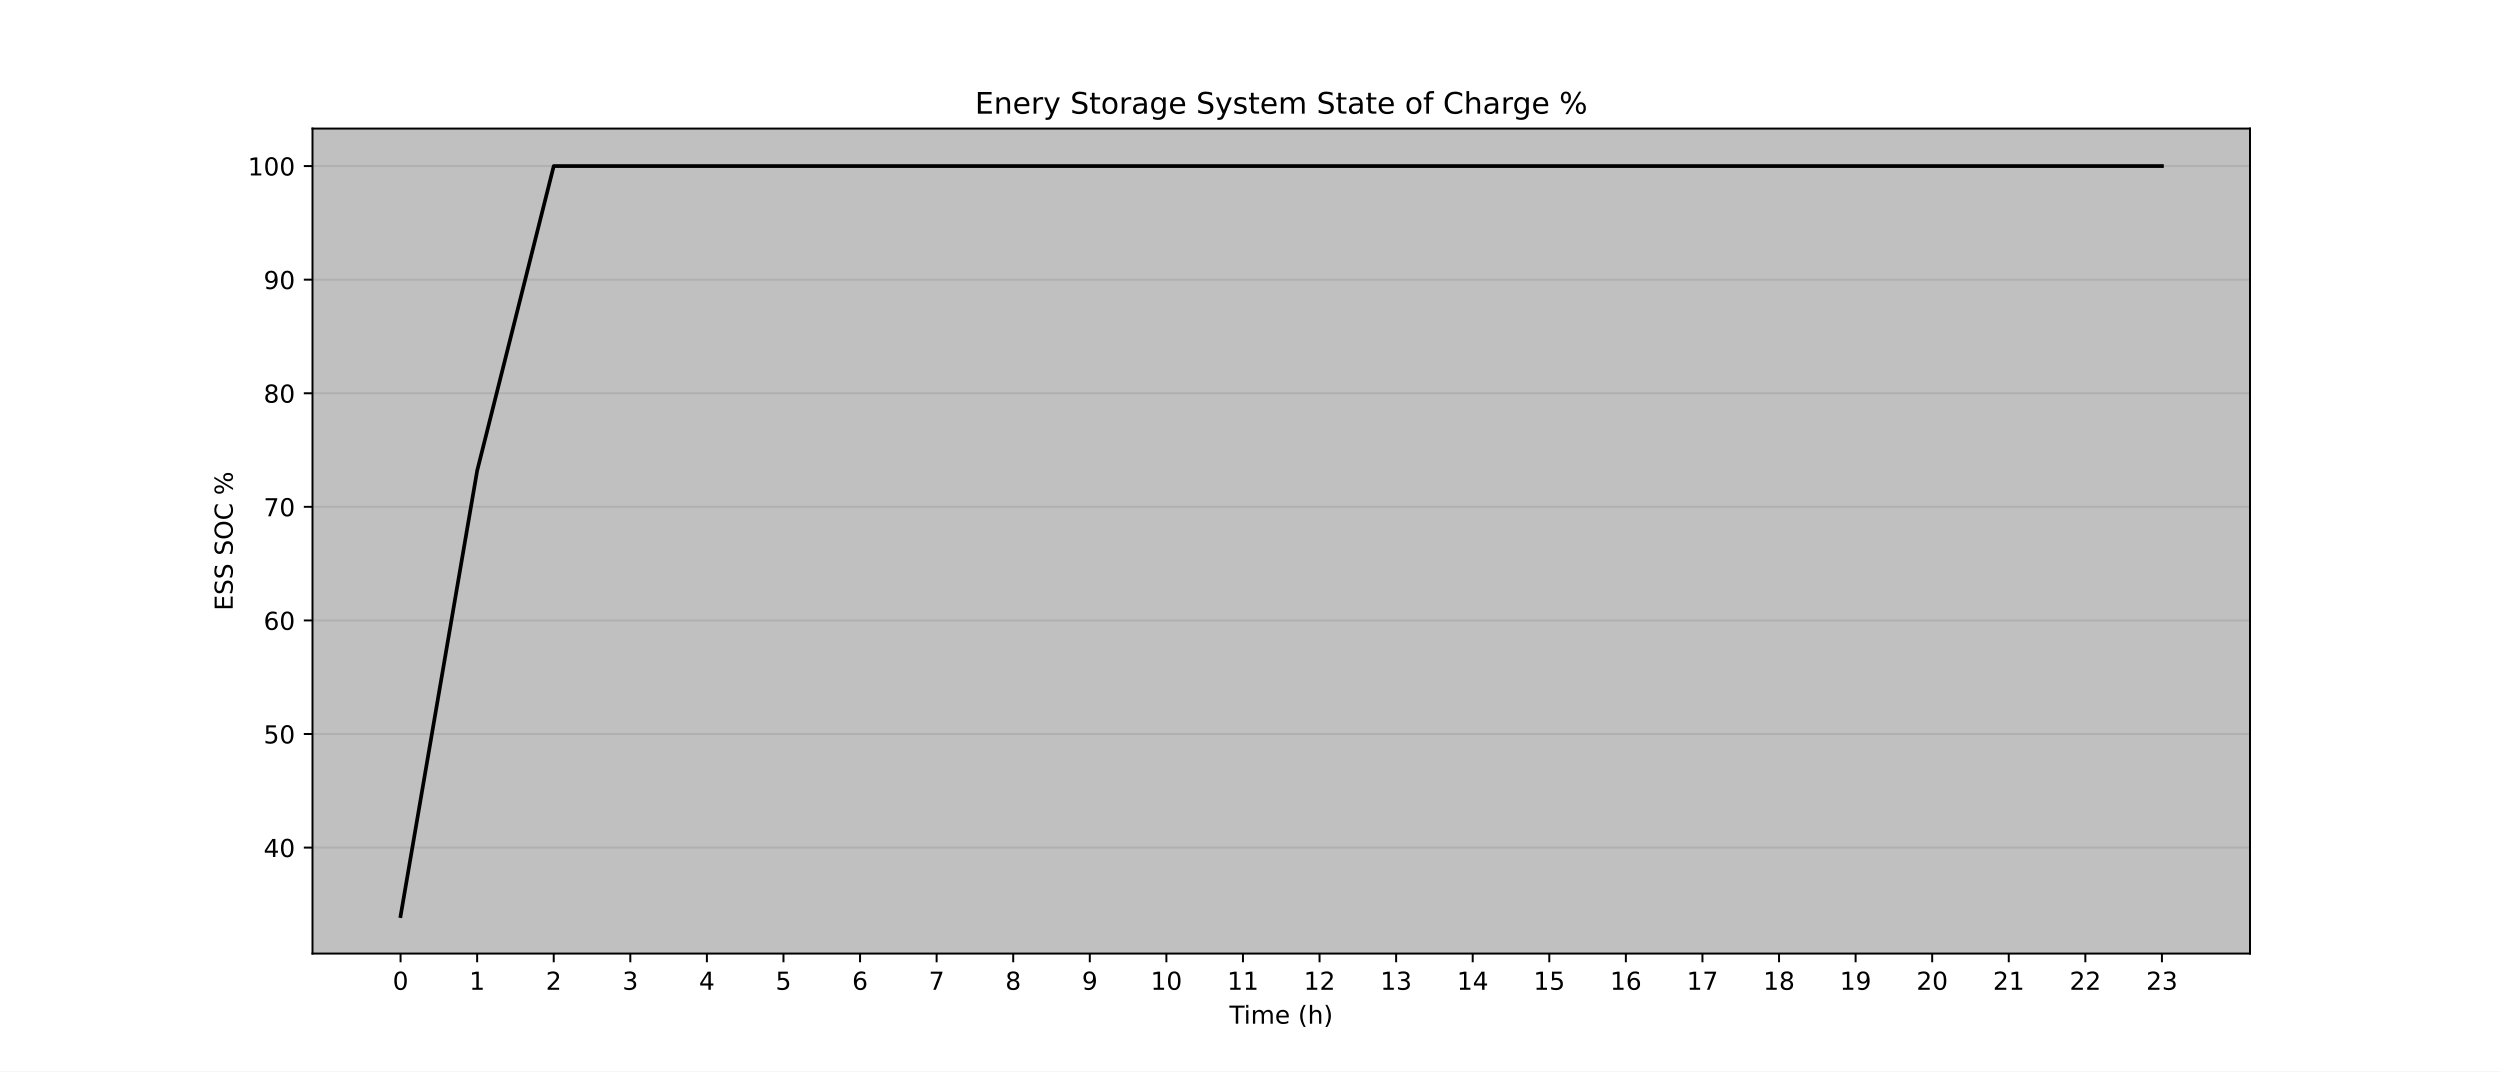
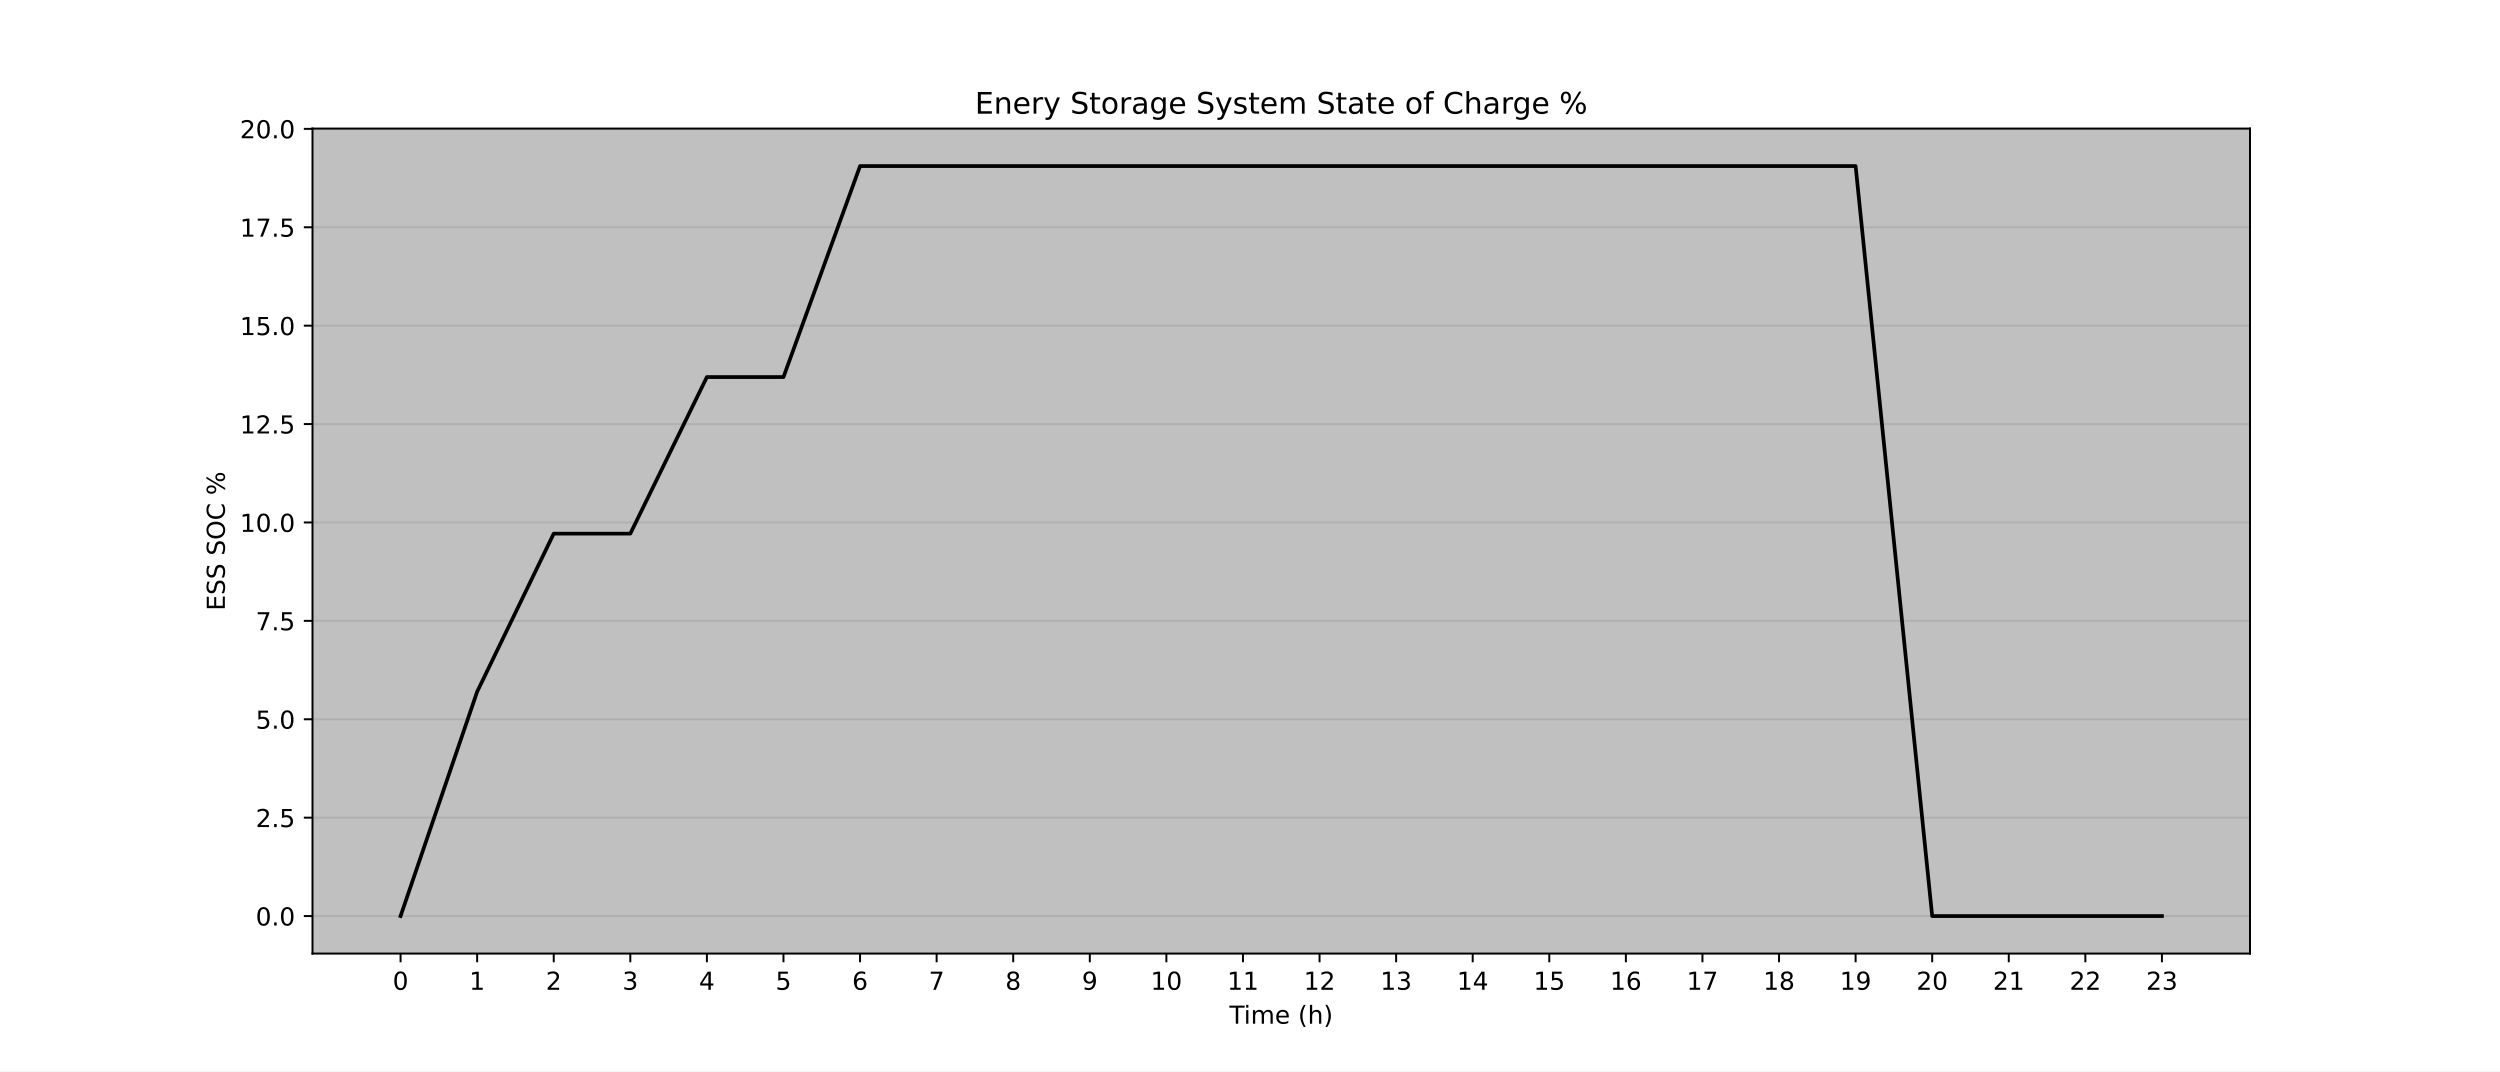
<svg xmlns="http://www.w3.org/2000/svg" xmlns:xlink="http://www.w3.org/1999/xlink" height="432pt" version="1.1" viewBox="0 0 1008 432" width="1008pt">
  <defs>
    <style type="text/css">
*{stroke-linecap:butt;stroke-linejoin:round;}
  </style>
  </defs>
  <g id="figure_1">
    <g id="patch_1">
      <path d="M 0 432  L 1008 432  L 1008 0  L 0 0  z " style="fill:#ffffff;" />
    </g>
    <g id="axes_1">
      <g id="patch_2">
        <path d="M 126 384.48  L 907.2 384.48  L 907.2 51.84  L 126 51.84  z " style="fill:#c0c0c0;" />
      </g>
      <g id="matplotlib.axis_1">
        <g id="xtick_1">
          <g id="line2d_1">
            <defs>
-               <path d="M 0 0  L 0 3.5  " id="mccb8d062c8" style="stroke:#000000;stroke-width:0.8;" />
-             </defs>
-             <g>
-               <use style="stroke:#000000;stroke-width:0.8;" x="161.509" xlink:href="#mccb8d062c8" y="384.48" />
+               <path d="M 0 0  L 0 3.5  " id="m2090b81539" style="stroke:#000000;stroke-width:0.8;" />
+             </defs>
+             <g>
+               <use style="stroke:#000000;stroke-width:0.8;" x="161.509" xlink:href="#m2090b81539" y="384.48" />
            </g>
          </g>
          <g id="text_1">
            <defs>
              <path d="M 31.781 66.406  Q 24.172 66.406 20.328 58.906  Q 16.5 51.422 16.5 36.375  Q 16.5 21.391 20.328 13.891  Q 24.172 6.391 31.781 6.391  Q 39.453 6.391 43.281 13.891  Q 47.125 21.391 47.125 36.375  Q 47.125 51.422 43.281 58.906  Q 39.453 66.406 31.781 66.406  z M 31.781 74.219  Q 44.047 74.219 50.516 64.516  Q 56.984 54.828 56.984 36.375  Q 56.984 17.969 50.516 8.266  Q 44.047 -1.422 31.781 -1.422  Q 19.531 -1.422 13.062 8.266  Q 6.594 17.969 6.594 36.375  Q 6.594 54.828 13.062 64.516  Q 19.531 74.219 31.781 74.219  z " id="DejaVuSans-48" />
            </defs>
            <g transform="translate(158.3278 399.0784)scale(0.1 -0.1)">
              <use xlink:href="#DejaVuSans-48" />
            </g>
          </g>
        </g>
        <g id="xtick_2">
          <g id="line2d_2">
            <g>
-               <use style="stroke:#000000;stroke-width:0.8;" x="192.387" xlink:href="#mccb8d062c8" y="384.48" />
+               <use style="stroke:#000000;stroke-width:0.8;" x="192.387" xlink:href="#m2090b81539" y="384.48" />
            </g>
          </g>
          <g id="text_2">
            <defs>
              <path d="M 12.406 8.297  L 28.516 8.297  L 28.516 63.922  L 10.984 60.406  L 10.984 69.391  L 28.422 72.906  L 38.281 72.906  L 38.281 8.297  L 54.391 8.297  L 54.391 0  L 12.406 0  z " id="DejaVuSans-49" />
            </defs>
            <g transform="translate(189.2053 399.0784)scale(0.1 -0.1)">
              <use xlink:href="#DejaVuSans-49" />
            </g>
          </g>
        </g>
        <g id="xtick_3">
          <g id="line2d_3">
            <g>
-               <use style="stroke:#000000;stroke-width:0.8;" x="223.264" xlink:href="#mccb8d062c8" y="384.48" />
+               <use style="stroke:#000000;stroke-width:0.8;" x="223.264" xlink:href="#m2090b81539" y="384.48" />
            </g>
          </g>
          <g id="text_3">
            <defs>
              <path d="M 19.188 8.297  L 53.609 8.297  L 53.609 0  L 7.328 0  L 7.328 8.297  Q 12.938 14.109 22.625 23.891  Q 32.328 33.688 34.812 36.531  Q 39.547 41.844 41.422 45.531  Q 43.312 49.219 43.312 52.781  Q 43.312 58.594 39.234 62.25  Q 35.156 65.922 28.609 65.922  Q 23.969 65.922 18.812 64.312  Q 13.672 62.703 7.812 59.422  L 7.812 69.391  Q 13.766 71.781 18.938 73  Q 24.125 74.219 28.422 74.219  Q 39.75 74.219 46.484 68.547  Q 53.219 62.891 53.219 53.422  Q 53.219 48.922 51.531 44.891  Q 49.859 40.875 45.406 35.406  Q 44.188 33.984 37.641 27.219  Q 31.109 20.453 19.188 8.297  z " id="DejaVuSans-50" />
            </defs>
            <g transform="translate(220.0828 399.0784)scale(0.1 -0.1)">
              <use xlink:href="#DejaVuSans-50" />
            </g>
          </g>
        </g>
        <g id="xtick_4">
          <g id="line2d_4">
            <g>
-               <use style="stroke:#000000;stroke-width:0.8;" x="254.142" xlink:href="#mccb8d062c8" y="384.48" />
+               <use style="stroke:#000000;stroke-width:0.8;" x="254.142" xlink:href="#m2090b81539" y="384.48" />
            </g>
          </g>
          <g id="text_4">
            <defs>
              <path d="M 40.578 39.312  Q 47.656 37.797 51.625 33  Q 55.609 28.219 55.609 21.188  Q 55.609 10.406 48.188 4.484  Q 40.766 -1.422 27.094 -1.422  Q 22.516 -1.422 17.656 -0.516  Q 12.797 0.391 7.625 2.203  L 7.625 11.719  Q 11.719 9.328 16.594 8.109  Q 21.484 6.891 26.812 6.891  Q 36.078 6.891 40.938 10.547  Q 45.797 14.203 45.797 21.188  Q 45.797 27.641 41.281 31.266  Q 36.766 34.906 28.719 34.906  L 20.219 34.906  L 20.219 43.016  L 29.109 43.016  Q 36.375 43.016 40.234 45.922  Q 44.094 48.828 44.094 54.297  Q 44.094 59.906 40.109 62.906  Q 36.141 65.922 28.719 65.922  Q 24.656 65.922 20.016 65.031  Q 15.375 64.156 9.812 62.312  L 9.812 71.094  Q 15.438 72.656 20.344 73.438  Q 25.25 74.219 29.594 74.219  Q 40.828 74.219 47.359 69.109  Q 53.906 64.016 53.906 55.328  Q 53.906 49.266 50.438 45.094  Q 46.969 40.922 40.578 39.312  z " id="DejaVuSans-51" />
            </defs>
            <g transform="translate(250.9603 399.0784)scale(0.1 -0.1)">
              <use xlink:href="#DejaVuSans-51" />
            </g>
          </g>
        </g>
        <g id="xtick_5">
          <g id="line2d_5">
            <g>
-               <use style="stroke:#000000;stroke-width:0.8;" x="285.019" xlink:href="#mccb8d062c8" y="384.48" />
+               <use style="stroke:#000000;stroke-width:0.8;" x="285.019" xlink:href="#m2090b81539" y="384.48" />
            </g>
          </g>
          <g id="text_5">
            <defs>
              <path d="M 37.797 64.312  L 12.891 25.391  L 37.797 25.391  z M 35.203 72.906  L 47.609 72.906  L 47.609 25.391  L 58.016 25.391  L 58.016 17.188  L 47.609 17.188  L 47.609 0  L 37.797 0  L 37.797 17.188  L 4.891 17.188  L 4.891 26.703  z " id="DejaVuSans-52" />
            </defs>
            <g transform="translate(281.8377 399.0784)scale(0.1 -0.1)">
              <use xlink:href="#DejaVuSans-52" />
            </g>
          </g>
        </g>
        <g id="xtick_6">
          <g id="line2d_6">
            <g>
-               <use style="stroke:#000000;stroke-width:0.8;" x="315.896" xlink:href="#mccb8d062c8" y="384.48" />
+               <use style="stroke:#000000;stroke-width:0.8;" x="315.896" xlink:href="#m2090b81539" y="384.48" />
            </g>
          </g>
          <g id="text_6">
            <defs>
              <path d="M 10.797 72.906  L 49.516 72.906  L 49.516 64.594  L 19.828 64.594  L 19.828 46.734  Q 21.969 47.469 24.109 47.828  Q 26.266 48.188 28.422 48.188  Q 40.625 48.188 47.75 41.5  Q 54.891 34.812 54.891 23.391  Q 54.891 11.625 47.562 5.094  Q 40.234 -1.422 26.906 -1.422  Q 22.312 -1.422 17.547 -0.641  Q 12.797 0.141 7.719 1.703  L 7.719 11.625  Q 12.109 9.234 16.797 8.062  Q 21.484 6.891 26.703 6.891  Q 35.156 6.891 40.078 11.328  Q 45.016 15.766 45.016 23.391  Q 45.016 31 40.078 35.438  Q 35.156 39.891 26.703 39.891  Q 22.75 39.891 18.812 39.016  Q 14.891 38.141 10.797 36.281  z " id="DejaVuSans-53" />
            </defs>
            <g transform="translate(312.7152 399.0784)scale(0.1 -0.1)">
              <use xlink:href="#DejaVuSans-53" />
            </g>
          </g>
        </g>
        <g id="xtick_7">
          <g id="line2d_7">
            <g>
-               <use style="stroke:#000000;stroke-width:0.8;" x="346.774" xlink:href="#mccb8d062c8" y="384.48" />
+               <use style="stroke:#000000;stroke-width:0.8;" x="346.774" xlink:href="#m2090b81539" y="384.48" />
            </g>
          </g>
          <g id="text_7">
            <defs>
              <path d="M 33.016 40.375  Q 26.375 40.375 22.484 35.828  Q 18.609 31.297 18.609 23.391  Q 18.609 15.531 22.484 10.953  Q 26.375 6.391 33.016 6.391  Q 39.656 6.391 43.531 10.953  Q 47.406 15.531 47.406 23.391  Q 47.406 31.297 43.531 35.828  Q 39.656 40.375 33.016 40.375  z M 52.594 71.297  L 52.594 62.312  Q 48.875 64.062 45.094 64.984  Q 41.312 65.922 37.594 65.922  Q 27.828 65.922 22.672 59.328  Q 17.531 52.734 16.797 39.406  Q 19.672 43.656 24.016 45.922  Q 28.375 48.188 33.594 48.188  Q 44.578 48.188 50.953 41.516  Q 57.328 34.859 57.328 23.391  Q 57.328 12.156 50.688 5.359  Q 44.047 -1.422 33.016 -1.422  Q 20.359 -1.422 13.672 8.266  Q 6.984 17.969 6.984 36.375  Q 6.984 53.656 15.188 63.938  Q 23.391 74.219 37.203 74.219  Q 40.922 74.219 44.703 73.484  Q 48.484 72.75 52.594 71.297  z " id="DejaVuSans-54" />
            </defs>
            <g transform="translate(343.5927 399.0784)scale(0.1 -0.1)">
              <use xlink:href="#DejaVuSans-54" />
            </g>
          </g>
        </g>
        <g id="xtick_8">
          <g id="line2d_8">
            <g>
-               <use style="stroke:#000000;stroke-width:0.8;" x="377.651" xlink:href="#mccb8d062c8" y="384.48" />
+               <use style="stroke:#000000;stroke-width:0.8;" x="377.651" xlink:href="#m2090b81539" y="384.48" />
            </g>
          </g>
          <g id="text_8">
            <defs>
              <path d="M 8.203 72.906  L 55.078 72.906  L 55.078 68.703  L 28.609 0  L 18.312 0  L 43.219 64.594  L 8.203 64.594  z " id="DejaVuSans-55" />
            </defs>
            <g transform="translate(374.4701 399.0784)scale(0.1 -0.1)">
              <use xlink:href="#DejaVuSans-55" />
            </g>
          </g>
        </g>
        <g id="xtick_9">
          <g id="line2d_9">
            <g>
-               <use style="stroke:#000000;stroke-width:0.8;" x="408.529" xlink:href="#mccb8d062c8" y="384.48" />
+               <use style="stroke:#000000;stroke-width:0.8;" x="408.529" xlink:href="#m2090b81539" y="384.48" />
            </g>
          </g>
          <g id="text_9">
            <defs>
              <path d="M 31.781 34.625  Q 24.75 34.625 20.719 30.859  Q 16.703 27.094 16.703 20.516  Q 16.703 13.922 20.719 10.156  Q 24.75 6.391 31.781 6.391  Q 38.812 6.391 42.859 10.172  Q 46.922 13.969 46.922 20.516  Q 46.922 27.094 42.891 30.859  Q 38.875 34.625 31.781 34.625  z M 21.922 38.812  Q 15.578 40.375 12.031 44.719  Q 8.5 49.078 8.5 55.328  Q 8.5 64.062 14.719 69.141  Q 20.953 74.219 31.781 74.219  Q 42.672 74.219 48.875 69.141  Q 55.078 64.062 55.078 55.328  Q 55.078 49.078 51.531 44.719  Q 48 40.375 41.703 38.812  Q 48.828 37.156 52.797 32.312  Q 56.781 27.484 56.781 20.516  Q 56.781 9.906 50.312 4.234  Q 43.844 -1.422 31.781 -1.422  Q 19.734 -1.422 13.25 4.234  Q 6.781 9.906 6.781 20.516  Q 6.781 27.484 10.781 32.312  Q 14.797 37.156 21.922 38.812  z M 18.312 54.391  Q 18.312 48.734 21.844 45.562  Q 25.391 42.391 31.781 42.391  Q 38.141 42.391 41.719 45.562  Q 45.312 48.734 45.312 54.391  Q 45.312 60.062 41.719 63.234  Q 38.141 66.406 31.781 66.406  Q 25.391 66.406 21.844 63.234  Q 18.312 60.062 18.312 54.391  z " id="DejaVuSans-56" />
            </defs>
            <g transform="translate(405.3476 399.0784)scale(0.1 -0.1)">
              <use xlink:href="#DejaVuSans-56" />
            </g>
          </g>
        </g>
        <g id="xtick_10">
          <g id="line2d_10">
            <g>
-               <use style="stroke:#000000;stroke-width:0.8;" x="439.406" xlink:href="#mccb8d062c8" y="384.48" />
+               <use style="stroke:#000000;stroke-width:0.8;" x="439.406" xlink:href="#m2090b81539" y="384.48" />
            </g>
          </g>
          <g id="text_10">
            <defs>
              <path d="M 10.984 1.516  L 10.984 10.5  Q 14.703 8.734 18.5 7.812  Q 22.312 6.891 25.984 6.891  Q 35.75 6.891 40.891 13.453  Q 46.047 20.016 46.781 33.406  Q 43.953 29.203 39.594 26.953  Q 35.25 24.703 29.984 24.703  Q 19.047 24.703 12.672 31.312  Q 6.297 37.938 6.297 49.422  Q 6.297 60.641 12.938 67.422  Q 19.578 74.219 30.609 74.219  Q 43.266 74.219 49.922 64.516  Q 56.594 54.828 56.594 36.375  Q 56.594 19.141 48.406 8.859  Q 40.234 -1.422 26.422 -1.422  Q 22.703 -1.422 18.891 -0.688  Q 15.094 0.047 10.984 1.516  z M 30.609 32.422  Q 37.25 32.422 41.125 36.953  Q 45.016 41.5 45.016 49.422  Q 45.016 57.281 41.125 61.844  Q 37.25 66.406 30.609 66.406  Q 23.969 66.406 20.094 61.844  Q 16.219 57.281 16.219 49.422  Q 16.219 41.5 20.094 36.953  Q 23.969 32.422 30.609 32.422  z " id="DejaVuSans-57" />
            </defs>
            <g transform="translate(436.2251 399.0784)scale(0.1 -0.1)">
              <use xlink:href="#DejaVuSans-57" />
            </g>
          </g>
        </g>
        <g id="xtick_11">
          <g id="line2d_11">
            <g>
-               <use style="stroke:#000000;stroke-width:0.8;" x="470.284" xlink:href="#mccb8d062c8" y="384.48" />
+               <use style="stroke:#000000;stroke-width:0.8;" x="470.284" xlink:href="#m2090b81539" y="384.48" />
            </g>
          </g>
          <g id="text_11">
            <g transform="translate(463.9213 399.0784)scale(0.1 -0.1)">
              <use xlink:href="#DejaVuSans-49" />
              <use x="63.623" xlink:href="#DejaVuSans-48" />
            </g>
          </g>
        </g>
        <g id="xtick_12">
          <g id="line2d_12">
            <g>
-               <use style="stroke:#000000;stroke-width:0.8;" x="501.161" xlink:href="#mccb8d062c8" y="384.48" />
+               <use style="stroke:#000000;stroke-width:0.8;" x="501.161" xlink:href="#m2090b81539" y="384.48" />
            </g>
          </g>
          <g id="text_12">
            <g transform="translate(494.7988 399.0784)scale(0.1 -0.1)">
              <use xlink:href="#DejaVuSans-49" />
              <use x="63.623" xlink:href="#DejaVuSans-49" />
            </g>
          </g>
        </g>
        <g id="xtick_13">
          <g id="line2d_13">
            <g>
-               <use style="stroke:#000000;stroke-width:0.8;" x="532.039" xlink:href="#mccb8d062c8" y="384.48" />
+               <use style="stroke:#000000;stroke-width:0.8;" x="532.039" xlink:href="#m2090b81539" y="384.48" />
            </g>
          </g>
          <g id="text_13">
            <g transform="translate(525.6762 399.0784)scale(0.1 -0.1)">
              <use xlink:href="#DejaVuSans-49" />
              <use x="63.623" xlink:href="#DejaVuSans-50" />
            </g>
          </g>
        </g>
        <g id="xtick_14">
          <g id="line2d_14">
            <g>
-               <use style="stroke:#000000;stroke-width:0.8;" x="562.916" xlink:href="#mccb8d062c8" y="384.48" />
+               <use style="stroke:#000000;stroke-width:0.8;" x="562.916" xlink:href="#m2090b81539" y="384.48" />
            </g>
          </g>
          <g id="text_14">
            <g transform="translate(556.5537 399.0784)scale(0.1 -0.1)">
              <use xlink:href="#DejaVuSans-49" />
              <use x="63.623" xlink:href="#DejaVuSans-51" />
            </g>
          </g>
        </g>
        <g id="xtick_15">
          <g id="line2d_15">
            <g>
-               <use style="stroke:#000000;stroke-width:0.8;" x="593.794" xlink:href="#mccb8d062c8" y="384.48" />
+               <use style="stroke:#000000;stroke-width:0.8;" x="593.794" xlink:href="#m2090b81539" y="384.48" />
            </g>
          </g>
          <g id="text_15">
            <g transform="translate(587.4312 399.0784)scale(0.1 -0.1)">
              <use xlink:href="#DejaVuSans-49" />
              <use x="63.623" xlink:href="#DejaVuSans-52" />
            </g>
          </g>
        </g>
        <g id="xtick_16">
          <g id="line2d_16">
            <g>
-               <use style="stroke:#000000;stroke-width:0.8;" x="624.671" xlink:href="#mccb8d062c8" y="384.48" />
+               <use style="stroke:#000000;stroke-width:0.8;" x="624.671" xlink:href="#m2090b81539" y="384.48" />
            </g>
          </g>
          <g id="text_16">
            <g transform="translate(618.3086 399.0784)scale(0.1 -0.1)">
              <use xlink:href="#DejaVuSans-49" />
              <use x="63.623" xlink:href="#DejaVuSans-53" />
            </g>
          </g>
        </g>
        <g id="xtick_17">
          <g id="line2d_17">
            <g>
-               <use style="stroke:#000000;stroke-width:0.8;" x="655.549" xlink:href="#mccb8d062c8" y="384.48" />
+               <use style="stroke:#000000;stroke-width:0.8;" x="655.549" xlink:href="#m2090b81539" y="384.48" />
            </g>
          </g>
          <g id="text_17">
            <g transform="translate(649.1861 399.0784)scale(0.1 -0.1)">
              <use xlink:href="#DejaVuSans-49" />
              <use x="63.623" xlink:href="#DejaVuSans-54" />
            </g>
          </g>
        </g>
        <g id="xtick_18">
          <g id="line2d_18">
            <g>
-               <use style="stroke:#000000;stroke-width:0.8;" x="686.426" xlink:href="#mccb8d062c8" y="384.48" />
+               <use style="stroke:#000000;stroke-width:0.8;" x="686.426" xlink:href="#m2090b81539" y="384.48" />
            </g>
          </g>
          <g id="text_18">
            <g transform="translate(680.0636 399.0784)scale(0.1 -0.1)">
              <use xlink:href="#DejaVuSans-49" />
              <use x="63.623" xlink:href="#DejaVuSans-55" />
            </g>
          </g>
        </g>
        <g id="xtick_19">
          <g id="line2d_19">
            <g>
-               <use style="stroke:#000000;stroke-width:0.8;" x="717.304" xlink:href="#mccb8d062c8" y="384.48" />
+               <use style="stroke:#000000;stroke-width:0.8;" x="717.304" xlink:href="#m2090b81539" y="384.48" />
            </g>
          </g>
          <g id="text_19">
            <g transform="translate(710.9411 399.0784)scale(0.1 -0.1)">
              <use xlink:href="#DejaVuSans-49" />
              <use x="63.623" xlink:href="#DejaVuSans-56" />
            </g>
          </g>
        </g>
        <g id="xtick_20">
          <g id="line2d_20">
            <g>
-               <use style="stroke:#000000;stroke-width:0.8;" x="748.181" xlink:href="#mccb8d062c8" y="384.48" />
+               <use style="stroke:#000000;stroke-width:0.8;" x="748.181" xlink:href="#m2090b81539" y="384.48" />
            </g>
          </g>
          <g id="text_20">
            <g transform="translate(741.8185 399.0784)scale(0.1 -0.1)">
              <use xlink:href="#DejaVuSans-49" />
              <use x="63.623" xlink:href="#DejaVuSans-57" />
            </g>
          </g>
        </g>
        <g id="xtick_21">
          <g id="line2d_21">
            <g>
-               <use style="stroke:#000000;stroke-width:0.8;" x="779.058" xlink:href="#mccb8d062c8" y="384.48" />
+               <use style="stroke:#000000;stroke-width:0.8;" x="779.058" xlink:href="#m2090b81539" y="384.48" />
            </g>
          </g>
          <g id="text_21">
            <g transform="translate(772.696 399.0784)scale(0.1 -0.1)">
              <use xlink:href="#DejaVuSans-50" />
              <use x="63.623" xlink:href="#DejaVuSans-48" />
            </g>
          </g>
        </g>
        <g id="xtick_22">
          <g id="line2d_22">
            <g>
-               <use style="stroke:#000000;stroke-width:0.8;" x="809.936" xlink:href="#mccb8d062c8" y="384.48" />
+               <use style="stroke:#000000;stroke-width:0.8;" x="809.936" xlink:href="#m2090b81539" y="384.48" />
            </g>
          </g>
          <g id="text_22">
            <g transform="translate(803.5735 399.0784)scale(0.1 -0.1)">
              <use xlink:href="#DejaVuSans-50" />
              <use x="63.623" xlink:href="#DejaVuSans-49" />
            </g>
          </g>
        </g>
        <g id="xtick_23">
          <g id="line2d_23">
            <g>
-               <use style="stroke:#000000;stroke-width:0.8;" x="840.813" xlink:href="#mccb8d062c8" y="384.48" />
+               <use style="stroke:#000000;stroke-width:0.8;" x="840.813" xlink:href="#m2090b81539" y="384.48" />
            </g>
          </g>
          <g id="text_23">
            <g transform="translate(834.4509 399.0784)scale(0.1 -0.1)">
              <use xlink:href="#DejaVuSans-50" />
              <use x="63.623" xlink:href="#DejaVuSans-50" />
            </g>
          </g>
        </g>
        <g id="xtick_24">
          <g id="line2d_24">
            <g>
-               <use style="stroke:#000000;stroke-width:0.8;" x="871.691" xlink:href="#mccb8d062c8" y="384.48" />
+               <use style="stroke:#000000;stroke-width:0.8;" x="871.691" xlink:href="#m2090b81539" y="384.48" />
            </g>
          </g>
          <g id="text_24">
            <g transform="translate(865.3284 399.0784)scale(0.1 -0.1)">
              <use xlink:href="#DejaVuSans-50" />
              <use x="63.623" xlink:href="#DejaVuSans-51" />
            </g>
          </g>
        </g>
        <g id="text_25">
          <defs>
            <path d="M -0.297 72.906  L 61.375 72.906  L 61.375 64.594  L 35.5 64.594  L 35.5 0  L 25.594 0  L 25.594 64.594  L -0.297 64.594  z " id="DejaVuSans-84" />
            <path d="M 9.422 54.688  L 18.406 54.688  L 18.406 0  L 9.422 0  z M 9.422 75.984  L 18.406 75.984  L 18.406 64.594  L 9.422 64.594  z " id="DejaVuSans-105" />
            <path d="M 52 44.188  Q 55.375 50.25 60.062 53.125  Q 64.75 56 71.094 56  Q 79.641 56 84.281 50.016  Q 88.922 44.047 88.922 33.016  L 88.922 0  L 79.891 0  L 79.891 32.719  Q 79.891 40.578 77.094 44.375  Q 74.312 48.188 68.609 48.188  Q 61.625 48.188 57.562 43.547  Q 53.516 38.922 53.516 30.906  L 53.516 0  L 44.484 0  L 44.484 32.719  Q 44.484 40.625 41.703 44.406  Q 38.922 48.188 33.109 48.188  Q 26.219 48.188 22.156 43.531  Q 18.109 38.875 18.109 30.906  L 18.109 0  L 9.078 0  L 9.078 54.688  L 18.109 54.688  L 18.109 46.188  Q 21.188 51.219 25.484 53.609  Q 29.781 56 35.688 56  Q 41.656 56 45.828 52.969  Q 50 49.953 52 44.188  z " id="DejaVuSans-109" />
            <path d="M 56.203 29.594  L 56.203 25.203  L 14.891 25.203  Q 15.484 15.922 20.484 11.062  Q 25.484 6.203 34.422 6.203  Q 39.594 6.203 44.453 7.469  Q 49.312 8.734 54.109 11.281  L 54.109 2.781  Q 49.266 0.734 44.188 -0.344  Q 39.109 -1.422 33.891 -1.422  Q 20.797 -1.422 13.156 6.188  Q 5.516 13.812 5.516 26.812  Q 5.516 40.234 12.766 48.109  Q 20.016 56 32.328 56  Q 43.359 56 49.781 48.891  Q 56.203 41.797 56.203 29.594  z M 47.219 32.234  Q 47.125 39.594 43.094 43.984  Q 39.062 48.391 32.422 48.391  Q 24.906 48.391 20.391 44.141  Q 15.875 39.891 15.188 32.172  z " id="DejaVuSans-101" />
            <path id="DejaVuSans-32" />
            <path d="M 31 75.875  Q 24.469 64.656 21.281 53.656  Q 18.109 42.672 18.109 31.391  Q 18.109 20.125 21.312 9.062  Q 24.516 -2 31 -13.188  L 23.188 -13.188  Q 15.875 -1.703 12.234 9.375  Q 8.594 20.453 8.594 31.391  Q 8.594 42.281 12.203 53.312  Q 15.828 64.359 23.188 75.875  z " id="DejaVuSans-40" />
            <path d="M 54.891 33.016  L 54.891 0  L 45.906 0  L 45.906 32.719  Q 45.906 40.484 42.875 44.328  Q 39.844 48.188 33.797 48.188  Q 26.516 48.188 22.312 43.547  Q 18.109 38.922 18.109 30.906  L 18.109 0  L 9.078 0  L 9.078 75.984  L 18.109 75.984  L 18.109 46.188  Q 21.344 51.125 25.703 53.562  Q 30.078 56 35.797 56  Q 45.219 56 50.047 50.172  Q 54.891 44.344 54.891 33.016  z " id="DejaVuSans-104" />
            <path d="M 8.016 75.875  L 15.828 75.875  Q 23.141 64.359 26.781 53.312  Q 30.422 42.281 30.422 31.391  Q 30.422 20.453 26.781 9.375  Q 23.141 -1.703 15.828 -13.188  L 8.016 -13.188  Q 14.5 -2 17.703 9.062  Q 20.906 20.125 20.906 31.391  Q 20.906 42.672 17.703 53.656  Q 14.5 64.656 8.016 75.875  z " id="DejaVuSans-41" />
          </defs>
          <g transform="translate(495.707 412.7566)scale(0.1 -0.1)">
            <use xlink:href="#DejaVuSans-84" />
            <use x="57.959" xlink:href="#DejaVuSans-105" />
            <use x="85.742" xlink:href="#DejaVuSans-109" />
            <use x="183.154" xlink:href="#DejaVuSans-101" />
            <use x="244.678" xlink:href="#DejaVuSans-32" />
            <use x="276.465" xlink:href="#DejaVuSans-40" />
            <use x="315.479" xlink:href="#DejaVuSans-104" />
            <use x="378.857" xlink:href="#DejaVuSans-41" />
          </g>
        </g>
      </g>
      <g id="matplotlib.axis_2">
        <g id="ytick_1">
          <g id="line2d_25">
-             <path clip-path="url(#p1f5f22981f)" d="M 126 341.755  L 907.2 341.755  " style="fill:none;stroke:#b0b0b0;stroke-linecap:square;stroke-width:0.8;" />
+             <path clip-path="url(#p2745213b63)" d="M 126 369.36  L 907.2 369.36  " style="fill:none;stroke:#b0b0b0;stroke-linecap:square;stroke-width:0.8;" />
          </g>
          <g id="line2d_26">
            <defs>
-               <path d="M 0 0  L -3.5 0  " id="m116272952a" style="stroke:#000000;stroke-width:0.8;" />
-             </defs>
-             <g>
-               <use style="stroke:#000000;stroke-width:0.8;" x="126" xlink:href="#m116272952a" y="341.755" />
+               <path d="M 0 0  L -3.5 0  " id="m8218be1e73" style="stroke:#000000;stroke-width:0.8;" />
+             </defs>
+             <g>
+               <use style="stroke:#000000;stroke-width:0.8;" x="126" xlink:href="#m8218be1e73" y="369.36" />
            </g>
          </g>
          <g id="text_26">
-             <g transform="translate(106.275 345.5542)scale(0.1 -0.1)">
-               <use xlink:href="#DejaVuSans-52" />
-               <use x="63.623" xlink:href="#DejaVuSans-48" />
+             <defs>
+               <path d="M 10.688 12.406  L 21 12.406  L 21 0  L 10.688 0  z " id="DejaVuSans-46" />
+             </defs>
+             <g transform="translate(103.0969 373.1592)scale(0.1 -0.1)">
+               <use xlink:href="#DejaVuSans-48" />
+               <use x="63.623" xlink:href="#DejaVuSans-46" />
+               <use x="95.41" xlink:href="#DejaVuSans-48" />
            </g>
          </g>
        </g>
        <g id="ytick_2">
          <g id="line2d_27">
-             <path clip-path="url(#p1f5f22981f)" d="M 126 295.956  L 907.2 295.956  " style="fill:none;stroke:#b0b0b0;stroke-linecap:square;stroke-width:0.8;" />
+             <path clip-path="url(#p2745213b63)" d="M 126 329.685  L 907.2 329.685  " style="fill:none;stroke:#b0b0b0;stroke-linecap:square;stroke-width:0.8;" />
          </g>
          <g id="line2d_28">
            <g>
-               <use style="stroke:#000000;stroke-width:0.8;" x="126" xlink:href="#m116272952a" y="295.956" />
+               <use style="stroke:#000000;stroke-width:0.8;" x="126" xlink:href="#m8218be1e73" y="329.685" />
            </g>
          </g>
          <g id="text_27">
-             <g transform="translate(106.275 299.7551)scale(0.1 -0.1)">
-               <use xlink:href="#DejaVuSans-53" />
-               <use x="63.623" xlink:href="#DejaVuSans-48" />
+             <g transform="translate(103.0969 333.4845)scale(0.1 -0.1)">
+               <use xlink:href="#DejaVuSans-50" />
+               <use x="63.623" xlink:href="#DejaVuSans-46" />
+               <use x="95.41" xlink:href="#DejaVuSans-53" />
            </g>
          </g>
        </g>
        <g id="ytick_3">
          <g id="line2d_29">
-             <path clip-path="url(#p1f5f22981f)" d="M 126 250.157  L 907.2 250.157  " style="fill:none;stroke:#b0b0b0;stroke-linecap:square;stroke-width:0.8;" />
+             <path clip-path="url(#p2745213b63)" d="M 126 290.011  L 907.2 290.011  " style="fill:none;stroke:#b0b0b0;stroke-linecap:square;stroke-width:0.8;" />
          </g>
          <g id="line2d_30">
            <g>
-               <use style="stroke:#000000;stroke-width:0.8;" x="126" xlink:href="#m116272952a" y="250.157" />
+               <use style="stroke:#000000;stroke-width:0.8;" x="126" xlink:href="#m8218be1e73" y="290.011" />
            </g>
          </g>
          <g id="text_28">
-             <g transform="translate(106.275 253.9559)scale(0.1 -0.1)">
-               <use xlink:href="#DejaVuSans-54" />
-               <use x="63.623" xlink:href="#DejaVuSans-48" />
+             <g transform="translate(103.0969 293.8099)scale(0.1 -0.1)">
+               <use xlink:href="#DejaVuSans-53" />
+               <use x="63.623" xlink:href="#DejaVuSans-46" />
+               <use x="95.41" xlink:href="#DejaVuSans-48" />
            </g>
          </g>
        </g>
        <g id="ytick_4">
          <g id="line2d_31">
-             <path clip-path="url(#p1f5f22981f)" d="M 126 204.358  L 907.2 204.358  " style="fill:none;stroke:#b0b0b0;stroke-linecap:square;stroke-width:0.8;" />
+             <path clip-path="url(#p2745213b63)" d="M 126 250.336  L 907.2 250.336  " style="fill:none;stroke:#b0b0b0;stroke-linecap:square;stroke-width:0.8;" />
          </g>
          <g id="line2d_32">
            <g>
-               <use style="stroke:#000000;stroke-width:0.8;" x="126" xlink:href="#m116272952a" y="204.358" />
+               <use style="stroke:#000000;stroke-width:0.8;" x="126" xlink:href="#m8218be1e73" y="250.336" />
            </g>
          </g>
          <g id="text_29">
-             <g transform="translate(106.275 208.1567)scale(0.1 -0.1)">
+             <g transform="translate(103.0969 254.1352)scale(0.1 -0.1)">
              <use xlink:href="#DejaVuSans-55" />
-               <use x="63.623" xlink:href="#DejaVuSans-48" />
+               <use x="63.623" xlink:href="#DejaVuSans-46" />
+               <use x="95.41" xlink:href="#DejaVuSans-53" />
            </g>
          </g>
        </g>
        <g id="ytick_5">
          <g id="line2d_33">
-             <path clip-path="url(#p1f5f22981f)" d="M 126 158.558  L 907.2 158.558  " style="fill:none;stroke:#b0b0b0;stroke-linecap:square;stroke-width:0.8;" />
+             <path clip-path="url(#p2745213b63)" d="M 126 210.661  L 907.2 210.661  " style="fill:none;stroke:#b0b0b0;stroke-linecap:square;stroke-width:0.8;" />
          </g>
          <g id="line2d_34">
            <g>
-               <use style="stroke:#000000;stroke-width:0.8;" x="126" xlink:href="#m116272952a" y="158.558" />
+               <use style="stroke:#000000;stroke-width:0.8;" x="126" xlink:href="#m8218be1e73" y="210.661" />
            </g>
          </g>
          <g id="text_30">
-             <g transform="translate(106.275 162.3576)scale(0.1 -0.1)">
-               <use xlink:href="#DejaVuSans-56" />
+             <g transform="translate(96.73438 214.4605)scale(0.1 -0.1)">
+               <use xlink:href="#DejaVuSans-49" />
              <use x="63.623" xlink:href="#DejaVuSans-48" />
+               <use x="127.246" xlink:href="#DejaVuSans-46" />
+               <use x="159.033" xlink:href="#DejaVuSans-48" />
            </g>
          </g>
        </g>
        <g id="ytick_6">
          <g id="line2d_35">
-             <path clip-path="url(#p1f5f22981f)" d="M 126 112.759  L 907.2 112.759  " style="fill:none;stroke:#b0b0b0;stroke-linecap:square;stroke-width:0.8;" />
+             <path clip-path="url(#p2745213b63)" d="M 126 170.987  L 907.2 170.987  " style="fill:none;stroke:#b0b0b0;stroke-linecap:square;stroke-width:0.8;" />
          </g>
          <g id="line2d_36">
            <g>
-               <use style="stroke:#000000;stroke-width:0.8;" x="126" xlink:href="#m116272952a" y="112.759" />
+               <use style="stroke:#000000;stroke-width:0.8;" x="126" xlink:href="#m8218be1e73" y="170.987" />
            </g>
          </g>
          <g id="text_31">
-             <g transform="translate(106.275 116.5584)scale(0.1 -0.1)">
-               <use xlink:href="#DejaVuSans-57" />
-               <use x="63.623" xlink:href="#DejaVuSans-48" />
+             <g transform="translate(96.73438 174.7858)scale(0.1 -0.1)">
+               <use xlink:href="#DejaVuSans-49" />
+               <use x="63.623" xlink:href="#DejaVuSans-50" />
+               <use x="127.246" xlink:href="#DejaVuSans-46" />
+               <use x="159.033" xlink:href="#DejaVuSans-53" />
            </g>
          </g>
        </g>
        <g id="ytick_7">
          <g id="line2d_37">
-             <path clip-path="url(#p1f5f22981f)" d="M 126 66.96  L 907.2 66.96  " style="fill:none;stroke:#b0b0b0;stroke-linecap:square;stroke-width:0.8;" />
+             <path clip-path="url(#p2745213b63)" d="M 126 131.312  L 907.2 131.312  " style="fill:none;stroke:#b0b0b0;stroke-linecap:square;stroke-width:0.8;" />
          </g>
          <g id="line2d_38">
            <g>
-               <use style="stroke:#000000;stroke-width:0.8;" x="126" xlink:href="#m116272952a" y="66.96" />
+               <use style="stroke:#000000;stroke-width:0.8;" x="126" xlink:href="#m8218be1e73" y="131.312" />
            </g>
          </g>
          <g id="text_32">
-             <g transform="translate(99.9125 70.75922)scale(0.1 -0.1)">
-               <use xlink:href="#DejaVuSans-49" />
+             <g transform="translate(96.73438 135.1111)scale(0.1 -0.1)">
+               <use xlink:href="#DejaVuSans-49" />
+               <use x="63.623" xlink:href="#DejaVuSans-53" />
+               <use x="127.246" xlink:href="#DejaVuSans-46" />
+               <use x="159.033" xlink:href="#DejaVuSans-48" />
+             </g>
+           </g>
+         </g>
+         <g id="ytick_8">
+           <g id="line2d_39">
+             <path clip-path="url(#p2745213b63)" d="M 126 91.637  L 907.2 91.637  " style="fill:none;stroke:#b0b0b0;stroke-linecap:square;stroke-width:0.8;" />
+           </g>
+           <g id="line2d_40">
+             <g>
+               <use style="stroke:#000000;stroke-width:0.8;" x="126" xlink:href="#m8218be1e73" y="91.637" />
+             </g>
+           </g>
+           <g id="text_33">
+             <g transform="translate(96.73438 95.43646)scale(0.1 -0.1)">
+               <use xlink:href="#DejaVuSans-49" />
+               <use x="63.623" xlink:href="#DejaVuSans-55" />
+               <use x="127.246" xlink:href="#DejaVuSans-46" />
+               <use x="159.033" xlink:href="#DejaVuSans-53" />
+             </g>
+           </g>
+         </g>
+         <g id="ytick_9">
+           <g id="line2d_41">
+             <path clip-path="url(#p2745213b63)" d="M 126 51.963  L 907.2 51.963  " style="fill:none;stroke:#b0b0b0;stroke-linecap:square;stroke-width:0.8;" />
+           </g>
+           <g id="line2d_42">
+             <g>
+               <use style="stroke:#000000;stroke-width:0.8;" x="126" xlink:href="#m8218be1e73" y="51.963" />
+             </g>
+           </g>
+           <g id="text_34">
+             <g transform="translate(96.73438 55.76178)scale(0.1 -0.1)">
+               <use xlink:href="#DejaVuSans-50" />
              <use x="63.623" xlink:href="#DejaVuSans-48" />
-               <use x="127.246" xlink:href="#DejaVuSans-48" />
-             </g>
-           </g>
-         </g>
-         <g id="text_33">
+               <use x="127.246" xlink:href="#DejaVuSans-46" />
+               <use x="159.033" xlink:href="#DejaVuSans-48" />
+             </g>
+           </g>
+         </g>
+         <g id="text_35">
          <defs>
            <path d="M 9.812 72.906  L 55.906 72.906  L 55.906 64.594  L 19.672 64.594  L 19.672 43.016  L 54.391 43.016  L 54.391 34.719  L 19.672 34.719  L 19.672 8.297  L 56.781 8.297  L 56.781 0  L 9.812 0  z " id="DejaVuSans-69" />
            <path d="M 53.516 70.516  L 53.516 60.891  Q 47.906 63.578 42.922 64.891  Q 37.938 66.219 33.297 66.219  Q 25.25 66.219 20.875 63.094  Q 16.5 59.969 16.5 54.203  Q 16.5 49.359 19.406 46.891  Q 22.312 44.438 30.422 42.922  L 36.375 41.703  Q 47.406 39.594 52.656 34.297  Q 57.906 29 57.906 20.125  Q 57.906 9.516 50.797 4.047  Q 43.703 -1.422 29.984 -1.422  Q 24.812 -1.422 18.969 -0.25  Q 13.141 0.922 6.891 3.219  L 6.891 13.375  Q 12.891 10.016 18.656 8.297  Q 24.422 6.594 29.984 6.594  Q 38.422 6.594 43.016 9.906  Q 47.609 13.234 47.609 19.391  Q 47.609 24.75 44.312 27.781  Q 41.016 30.812 33.5 32.328  L 27.484 33.5  Q 16.453 35.688 11.516 40.375  Q 6.594 45.062 6.594 53.422  Q 6.594 63.094 13.406 68.656  Q 20.219 74.219 32.172 74.219  Q 37.312 74.219 42.625 73.281  Q 47.953 72.359 53.516 70.516  z " id="DejaVuSans-83" />
            <path d="M 39.406 66.219  Q 28.656 66.219 22.328 58.203  Q 16.016 50.203 16.016 36.375  Q 16.016 22.609 22.328 14.594  Q 28.656 6.594 39.406 6.594  Q 50.141 6.594 56.422 14.594  Q 62.703 22.609 62.703 36.375  Q 62.703 50.203 56.422 58.203  Q 50.141 66.219 39.406 66.219  z M 39.406 74.219  Q 54.734 74.219 63.906 63.938  Q 73.094 53.656 73.094 36.375  Q 73.094 19.141 63.906 8.859  Q 54.734 -1.422 39.406 -1.422  Q 24.031 -1.422 14.812 8.828  Q 5.609 19.094 5.609 36.375  Q 5.609 53.656 14.812 63.938  Q 24.031 74.219 39.406 74.219  z " id="DejaVuSans-79" />
            <path d="M 64.406 67.281  L 64.406 56.891  Q 59.422 61.531 53.781 63.812  Q 48.141 66.109 41.797 66.109  Q 29.297 66.109 22.656 58.469  Q 16.016 50.828 16.016 36.375  Q 16.016 21.969 22.656 14.328  Q 29.297 6.688 41.797 6.688  Q 48.141 6.688 53.781 8.984  Q 59.422 11.281 64.406 15.922  L 64.406 5.609  Q 59.234 2.094 53.438 0.328  Q 47.656 -1.422 41.219 -1.422  Q 24.656 -1.422 15.125 8.703  Q 5.609 18.844 5.609 36.375  Q 5.609 53.953 15.125 64.078  Q 24.656 74.219 41.219 74.219  Q 47.75 74.219 53.531 72.484  Q 59.328 70.75 64.406 67.281  z " id="DejaVuSans-67" />
            <path d="M 72.703 32.078  Q 68.453 32.078 66.031 28.469  Q 63.625 24.859 63.625 18.406  Q 63.625 12.062 66.031 8.422  Q 68.453 4.781 72.703 4.781  Q 76.859 4.781 79.266 8.422  Q 81.688 12.062 81.688 18.406  Q 81.688 24.812 79.266 28.438  Q 76.859 32.078 72.703 32.078  z M 72.703 38.281  Q 80.422 38.281 84.953 32.906  Q 89.5 27.547 89.5 18.406  Q 89.5 9.281 84.938 3.922  Q 80.375 -1.422 72.703 -1.422  Q 64.891 -1.422 60.344 3.922  Q 55.812 9.281 55.812 18.406  Q 55.812 27.594 60.375 32.938  Q 64.938 38.281 72.703 38.281  z M 22.312 68.016  Q 18.109 68.016 15.688 64.375  Q 13.281 60.75 13.281 54.391  Q 13.281 47.953 15.672 44.328  Q 18.062 40.719 22.312 40.719  Q 26.562 40.719 28.969 44.328  Q 31.391 47.953 31.391 54.391  Q 31.391 60.688 28.953 64.344  Q 26.516 68.016 22.312 68.016  z M 66.406 74.219  L 74.219 74.219  L 28.609 -1.422  L 20.797 -1.422  z M 22.312 74.219  Q 30.031 74.219 34.609 68.875  Q 39.203 63.531 39.203 54.391  Q 39.203 45.172 34.641 39.844  Q 30.078 34.516 22.312 34.516  Q 14.547 34.516 10.031 39.859  Q 5.516 45.219 5.516 54.391  Q 5.516 63.484 10.047 68.844  Q 14.594 74.219 22.312 74.219  z " id="DejaVuSans-37" />
          </defs>
-           <g transform="translate(93.83281 246.1983)rotate(-90)scale(0.1 -0.1)">
+           <g transform="translate(90.65469 246.1983)rotate(-90)scale(0.1 -0.1)">
            <use xlink:href="#DejaVuSans-69" />
            <use x="63.184" xlink:href="#DejaVuSans-83" />
            <use x="126.66" xlink:href="#DejaVuSans-83" />
            <use x="190.137" xlink:href="#DejaVuSans-32" />
            <use x="221.924" xlink:href="#DejaVuSans-83" />
            <use x="285.4" xlink:href="#DejaVuSans-79" />
            <use x="364.111" xlink:href="#DejaVuSans-67" />
            <use x="433.936" xlink:href="#DejaVuSans-32" />
            <use x="465.723" xlink:href="#DejaVuSans-37" />
          </g>
        </g>
      </g>
-       <g id="line2d_39">
-         <path clip-path="url(#p1f5f22981f)" d="M 161.509 369.36  L 192.387 189.826  L 223.264 66.96  L 254.142 66.96  L 285.019 66.96  L 315.896 66.96  L 346.774 66.96  L 377.651 66.96  L 408.529 66.96  L 439.406 66.96  L 470.284 66.96  L 501.161 66.96  L 532.039 66.96  L 562.916 66.96  L 593.794 66.96  L 624.671 66.96  L 655.549 66.96  L 686.426 66.96  L 717.304 66.96  L 748.181 66.96  L 779.058 66.96  L 809.936 66.96  L 840.813 66.96  L 871.691 66.96  " style="fill:none;stroke:#000000;stroke-linecap:square;stroke-width:1.5;" />
+       <g id="line2d_43">
+         <path clip-path="url(#p2745213b63)" d="M 161.509 369.36  L 192.387 278.901  L 223.264 215.161  L 254.142 215.161  L 285.019 152.033  L 315.896 152.033  L 346.774 66.96  L 377.651 66.96  L 408.529 66.96  L 439.406 66.96  L 470.284 66.96  L 501.161 66.96  L 532.039 66.96  L 562.916 66.96  L 593.794 66.96  L 624.671 66.96  L 655.549 66.96  L 686.426 66.96  L 717.304 66.96  L 748.181 66.96  L 779.058 369.36  L 809.936 369.36  L 840.813 369.36  L 871.691 369.36  " style="fill:none;stroke:#000000;stroke-linecap:square;stroke-width:1.5;" />
      </g>
      <g id="patch_3">
        <path d="M 126 384.48  L 126 51.84  " style="fill:none;stroke:#000000;stroke-linecap:square;stroke-linejoin:miter;stroke-width:0.8;" />
      </g>
      <g id="patch_4">
        <path d="M 907.2 384.48  L 907.2 51.84  " style="fill:none;stroke:#000000;stroke-linecap:square;stroke-linejoin:miter;stroke-width:0.8;" />
      </g>
      <g id="patch_5">
        <path d="M 126 384.48  L 907.2 384.48  " style="fill:none;stroke:#000000;stroke-linecap:square;stroke-linejoin:miter;stroke-width:0.8;" />
      </g>
      <g id="patch_6">
        <path d="M 126 51.84  L 907.2 51.84  " style="fill:none;stroke:#000000;stroke-linecap:square;stroke-linejoin:miter;stroke-width:0.8;" />
      </g>
-       <g id="text_34">
+       <g id="text_36">
        <defs>
          <path d="M 54.891 33.016  L 54.891 0  L 45.906 0  L 45.906 32.719  Q 45.906 40.484 42.875 44.328  Q 39.844 48.188 33.797 48.188  Q 26.516 48.188 22.312 43.547  Q 18.109 38.922 18.109 30.906  L 18.109 0  L 9.078 0  L 9.078 54.688  L 18.109 54.688  L 18.109 46.188  Q 21.344 51.125 25.703 53.562  Q 30.078 56 35.797 56  Q 45.219 56 50.047 50.172  Q 54.891 44.344 54.891 33.016  z " id="DejaVuSans-110" />
          <path d="M 41.109 46.297  Q 39.594 47.172 37.812 47.578  Q 36.031 48 33.891 48  Q 26.266 48 22.188 43.047  Q 18.109 38.094 18.109 28.812  L 18.109 0  L 9.078 0  L 9.078 54.688  L 18.109 54.688  L 18.109 46.188  Q 20.953 51.172 25.484 53.578  Q 30.031 56 36.531 56  Q 37.453 56 38.578 55.875  Q 39.703 55.766 41.062 55.516  z " id="DejaVuSans-114" />
          <path d="M 32.172 -5.078  Q 28.375 -14.844 24.75 -17.812  Q 21.141 -20.797 15.094 -20.797  L 7.906 -20.797  L 7.906 -13.281  L 13.188 -13.281  Q 16.891 -13.281 18.938 -11.516  Q 21 -9.766 23.484 -3.219  L 25.094 0.875  L 2.984 54.688  L 12.5 54.688  L 29.594 11.922  L 46.688 54.688  L 56.203 54.688  z " id="DejaVuSans-121" />
          <path d="M 18.312 70.219  L 18.312 54.688  L 36.812 54.688  L 36.812 47.703  L 18.312 47.703  L 18.312 18.016  Q 18.312 11.328 20.141 9.422  Q 21.969 7.516 27.594 7.516  L 36.812 7.516  L 36.812 0  L 27.594 0  Q 17.188 0 13.234 3.875  Q 9.281 7.766 9.281 18.016  L 9.281 47.703  L 2.688 47.703  L 2.688 54.688  L 9.281 54.688  L 9.281 70.219  z " id="DejaVuSans-116" />
          <path d="M 30.609 48.391  Q 23.391 48.391 19.188 42.75  Q 14.984 37.109 14.984 27.297  Q 14.984 17.484 19.156 11.844  Q 23.344 6.203 30.609 6.203  Q 37.797 6.203 41.984 11.859  Q 46.188 17.531 46.188 27.297  Q 46.188 37.016 41.984 42.703  Q 37.797 48.391 30.609 48.391  z M 30.609 56  Q 42.328 56 49.016 48.375  Q 55.719 40.766 55.719 27.297  Q 55.719 13.875 49.016 6.219  Q 42.328 -1.422 30.609 -1.422  Q 18.844 -1.422 12.172 6.219  Q 5.516 13.875 5.516 27.297  Q 5.516 40.766 12.172 48.375  Q 18.844 56 30.609 56  z " id="DejaVuSans-111" />
          <path d="M 34.281 27.484  Q 23.391 27.484 19.188 25  Q 14.984 22.516 14.984 16.5  Q 14.984 11.719 18.141 8.906  Q 21.297 6.109 26.703 6.109  Q 34.188 6.109 38.703 11.406  Q 43.219 16.703 43.219 25.484  L 43.219 27.484  z M 52.203 31.203  L 52.203 0  L 43.219 0  L 43.219 8.297  Q 40.141 3.328 35.547 0.953  Q 30.953 -1.422 24.312 -1.422  Q 15.922 -1.422 10.953 3.297  Q 6 8.016 6 15.922  Q 6 25.141 12.172 29.828  Q 18.359 34.516 30.609 34.516  L 43.219 34.516  L 43.219 35.406  Q 43.219 41.609 39.141 45  Q 35.062 48.391 27.688 48.391  Q 23 48.391 18.547 47.266  Q 14.109 46.141 10.016 43.891  L 10.016 52.203  Q 14.938 54.109 19.578 55.047  Q 24.219 56 28.609 56  Q 40.484 56 46.344 49.844  Q 52.203 43.703 52.203 31.203  z " id="DejaVuSans-97" />
          <path d="M 45.406 27.984  Q 45.406 37.75 41.375 43.109  Q 37.359 48.484 30.078 48.484  Q 22.859 48.484 18.828 43.109  Q 14.797 37.75 14.797 27.984  Q 14.797 18.266 18.828 12.891  Q 22.859 7.516 30.078 7.516  Q 37.359 7.516 41.375 12.891  Q 45.406 18.266 45.406 27.984  z M 54.391 6.781  Q 54.391 -7.172 48.188 -13.984  Q 42 -20.797 29.203 -20.797  Q 24.469 -20.797 20.266 -20.094  Q 16.062 -19.391 12.109 -17.922  L 12.109 -9.188  Q 16.062 -11.328 19.922 -12.344  Q 23.781 -13.375 27.781 -13.375  Q 36.625 -13.375 41.016 -8.766  Q 45.406 -4.156 45.406 5.172  L 45.406 9.625  Q 42.625 4.781 38.281 2.391  Q 33.938 0 27.875 0  Q 17.828 0 11.672 7.656  Q 5.516 15.328 5.516 27.984  Q 5.516 40.672 11.672 48.328  Q 17.828 56 27.875 56  Q 33.938 56 38.281 53.609  Q 42.625 51.219 45.406 46.391  L 45.406 54.688  L 54.391 54.688  z " id="DejaVuSans-103" />
          <path d="M 44.281 53.078  L 44.281 44.578  Q 40.484 46.531 36.375 47.5  Q 32.281 48.484 27.875 48.484  Q 21.188 48.484 17.844 46.438  Q 14.5 44.391 14.5 40.281  Q 14.5 37.156 16.891 35.375  Q 19.281 33.594 26.516 31.984  L 29.594 31.297  Q 39.156 29.25 43.188 25.516  Q 47.219 21.781 47.219 15.094  Q 47.219 7.469 41.188 3.016  Q 35.156 -1.422 24.609 -1.422  Q 20.219 -1.422 15.453 -0.562  Q 10.688 0.297 5.422 2  L 5.422 11.281  Q 10.406 8.688 15.234 7.391  Q 20.062 6.109 24.812 6.109  Q 31.156 6.109 34.562 8.281  Q 37.984 10.453 37.984 14.406  Q 37.984 18.062 35.516 20.016  Q 33.062 21.969 24.703 23.781  L 21.578 24.516  Q 13.234 26.266 9.516 29.906  Q 5.812 33.547 5.812 39.891  Q 5.812 47.609 11.281 51.797  Q 16.75 56 26.812 56  Q 31.781 56 36.172 55.266  Q 40.578 54.547 44.281 53.078  z " id="DejaVuSans-115" />
          <path d="M 37.109 75.984  L 37.109 68.5  L 28.516 68.5  Q 23.688 68.5 21.797 66.547  Q 19.922 64.594 19.922 59.516  L 19.922 54.688  L 34.719 54.688  L 34.719 47.703  L 19.922 47.703  L 19.922 0  L 10.891 0  L 10.891 47.703  L 2.297 47.703  L 2.297 54.688  L 10.891 54.688  L 10.891 58.5  Q 10.891 67.625 15.141 71.797  Q 19.391 75.984 28.609 75.984  z " id="DejaVuSans-102" />
        </defs>
        <g transform="translate(393.1059 45.84)scale(0.12 -0.12)">
          <use xlink:href="#DejaVuSans-69" />
          <use x="63.184" xlink:href="#DejaVuSans-110" />
          <use x="126.562" xlink:href="#DejaVuSans-101" />
          <use x="188.086" xlink:href="#DejaVuSans-114" />
          <use x="229.199" xlink:href="#DejaVuSans-121" />
          <use x="288.379" xlink:href="#DejaVuSans-32" />
          <use x="320.166" xlink:href="#DejaVuSans-83" />
          <use x="383.643" xlink:href="#DejaVuSans-116" />
          <use x="422.852" xlink:href="#DejaVuSans-111" />
          <use x="484.033" xlink:href="#DejaVuSans-114" />
          <use x="525.146" xlink:href="#DejaVuSans-97" />
          <use x="586.426" xlink:href="#DejaVuSans-103" />
          <use x="649.902" xlink:href="#DejaVuSans-101" />
          <use x="711.426" xlink:href="#DejaVuSans-32" />
          <use x="743.213" xlink:href="#DejaVuSans-83" />
          <use x="806.689" xlink:href="#DejaVuSans-121" />
          <use x="865.869" xlink:href="#DejaVuSans-115" />
          <use x="917.969" xlink:href="#DejaVuSans-116" />
          <use x="957.178" xlink:href="#DejaVuSans-101" />
          <use x="1018.701" xlink:href="#DejaVuSans-109" />
          <use x="1116.113" xlink:href="#DejaVuSans-32" />
          <use x="1147.9" xlink:href="#DejaVuSans-83" />
          <use x="1211.377" xlink:href="#DejaVuSans-116" />
          <use x="1250.586" xlink:href="#DejaVuSans-97" />
          <use x="1311.865" xlink:href="#DejaVuSans-116" />
          <use x="1351.074" xlink:href="#DejaVuSans-101" />
          <use x="1412.598" xlink:href="#DejaVuSans-32" />
          <use x="1444.385" xlink:href="#DejaVuSans-111" />
          <use x="1505.566" xlink:href="#DejaVuSans-102" />
          <use x="1540.771" xlink:href="#DejaVuSans-32" />
          <use x="1572.559" xlink:href="#DejaVuSans-67" />
          <use x="1642.383" xlink:href="#DejaVuSans-104" />
          <use x="1705.762" xlink:href="#DejaVuSans-97" />
          <use x="1767.041" xlink:href="#DejaVuSans-114" />
          <use x="1806.404" xlink:href="#DejaVuSans-103" />
          <use x="1869.881" xlink:href="#DejaVuSans-101" />
          <use x="1931.404" xlink:href="#DejaVuSans-32" />
          <use x="1963.191" xlink:href="#DejaVuSans-37" />
        </g>
      </g>
    </g>
  </g>
  <defs>
-     <clipPath id="p1f5f22981f">
+     <clipPath id="p2745213b63">
      <rect height="332.64" width="781.2" x="126" y="51.84" />
    </clipPath>
  </defs>
</svg>
